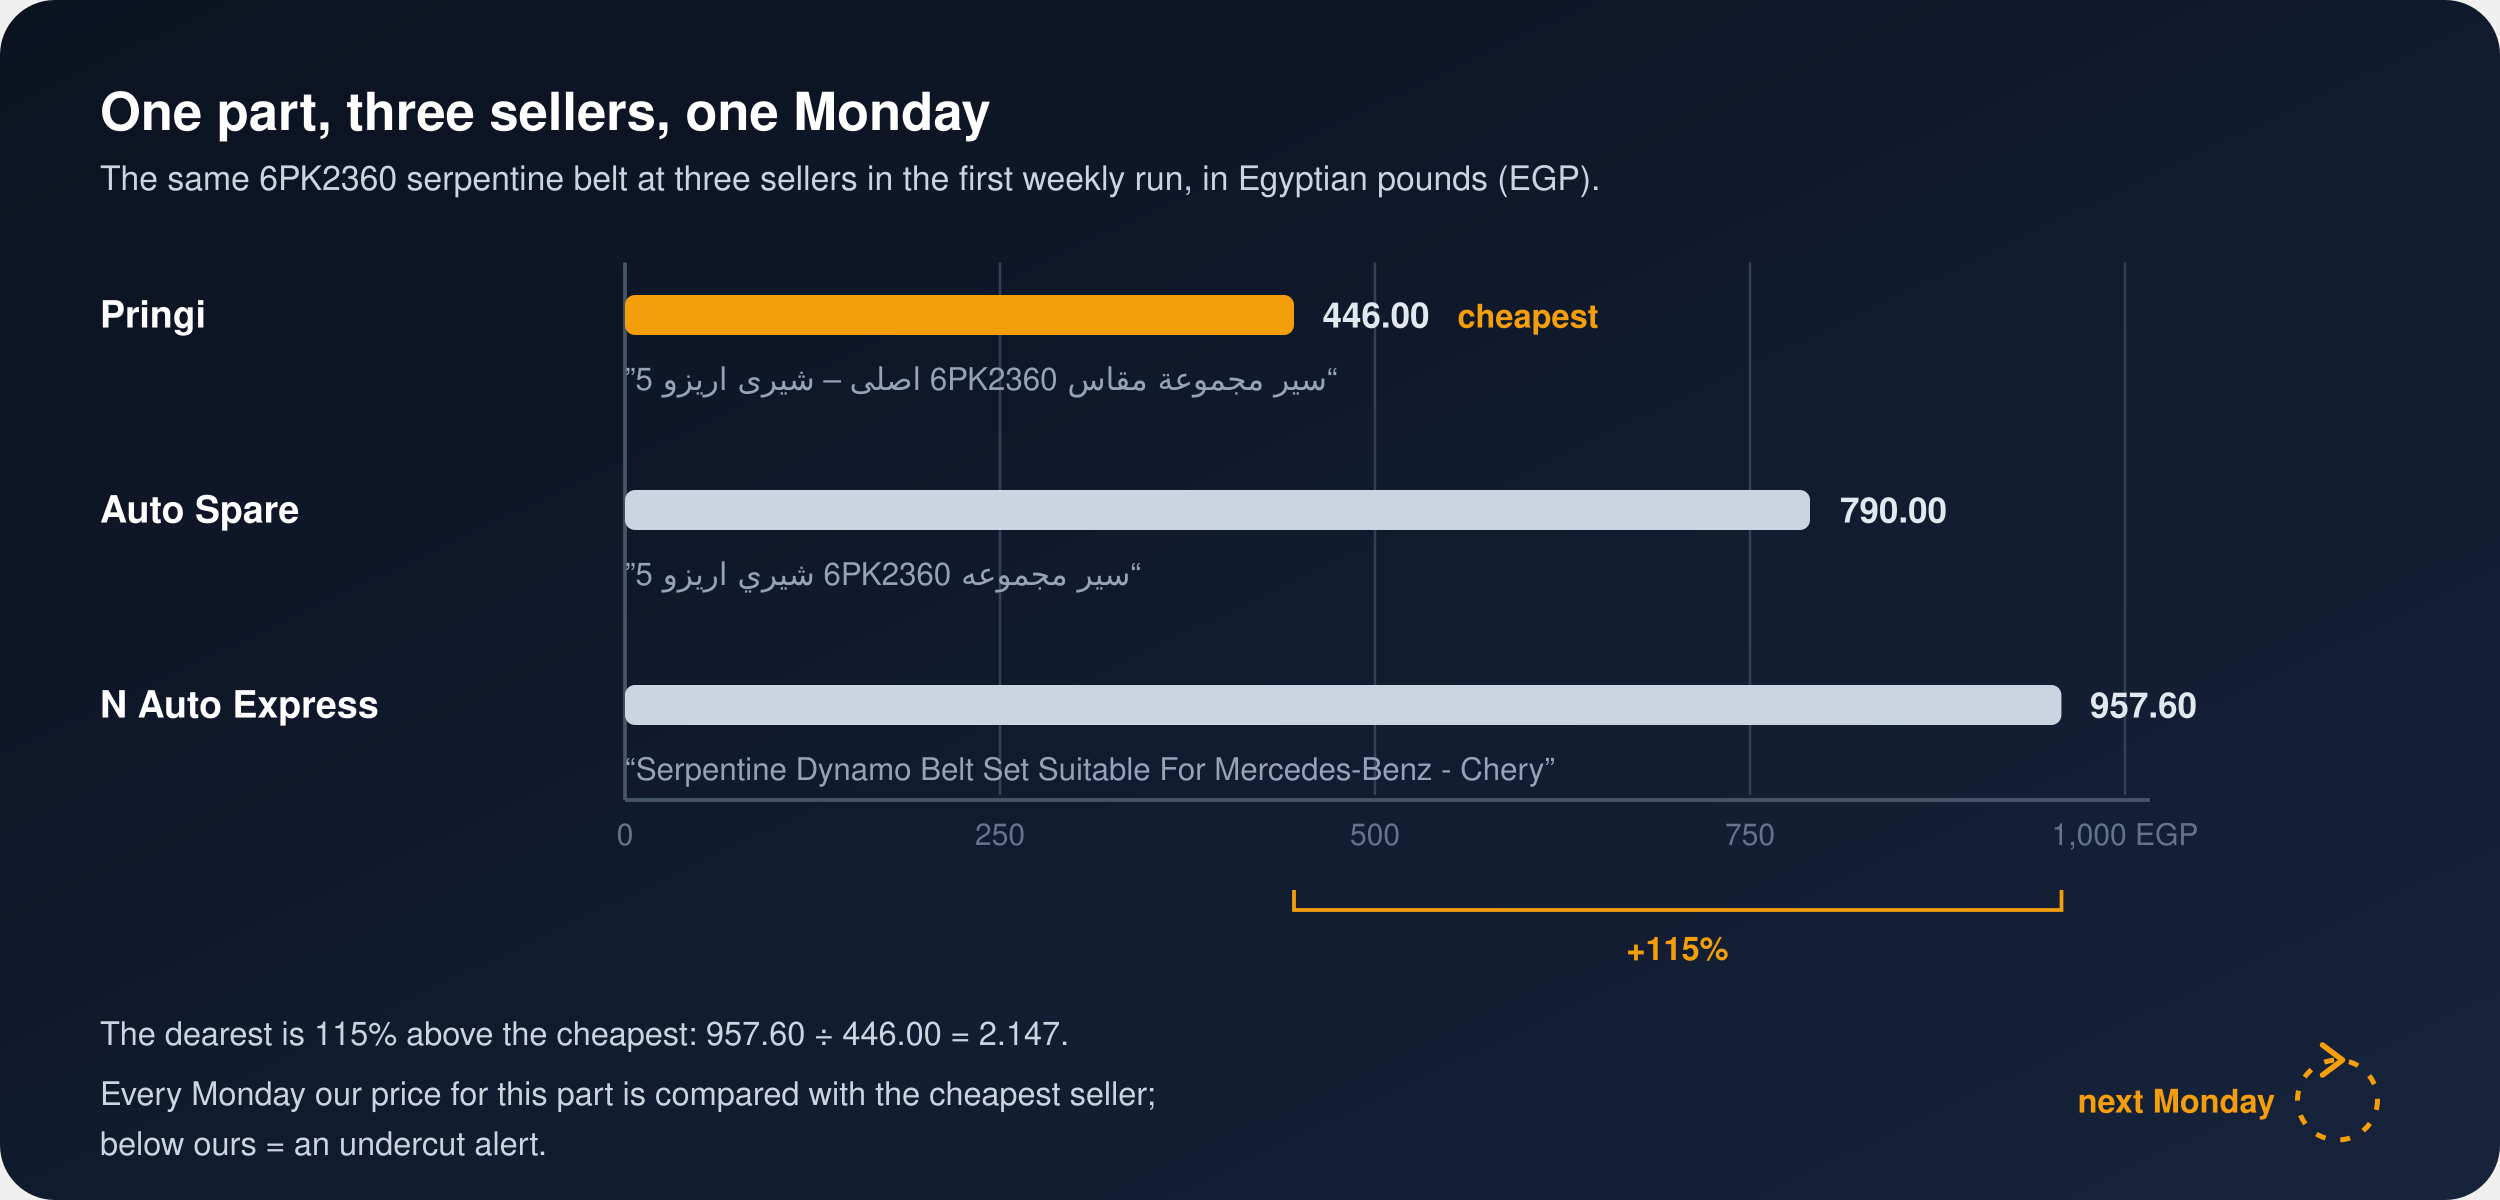
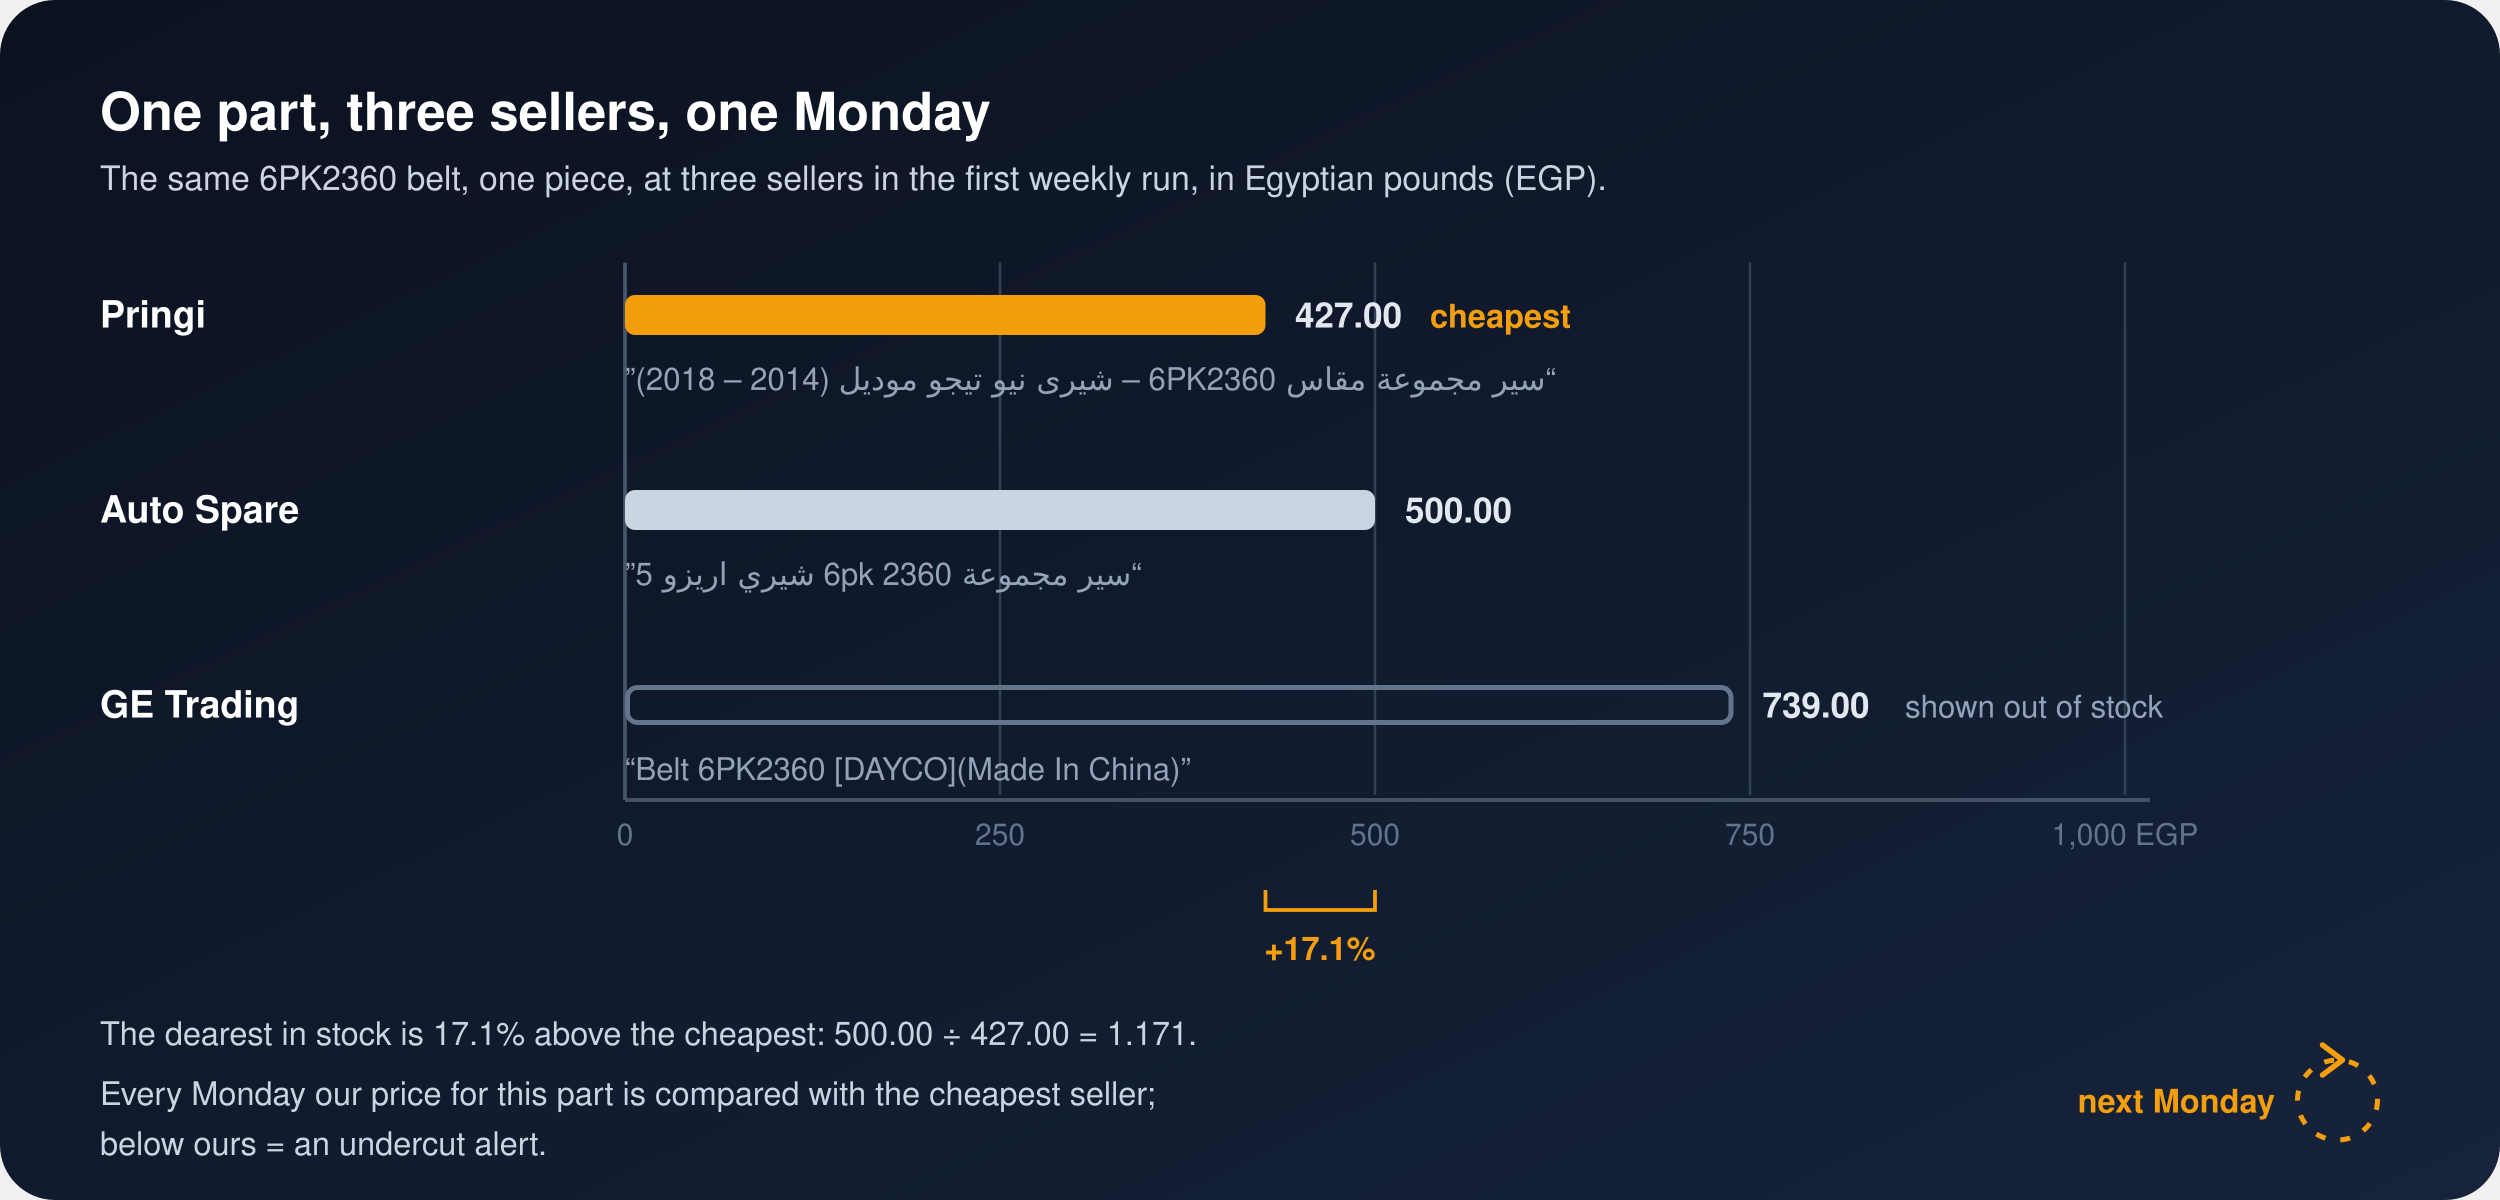
- <svg xmlns="http://www.w3.org/2000/svg" viewBox="0 0 1000 480" width="1000" height="480" role="img" aria-label="One part, three sellers, one Monday. The same 6PK2360 serpentine belt at three sellers in the first weekly run, in Egyptian pounds: Pringi 446.00, Auto Spare 790.00, N Auto Express 957.60. The dearest is 115% above the cheapest. Every Monday our price for this part is compared with the cheapest seller; below ours is an undercut alert. A loop arrow: next Monday the same comparison runs again.">
+ <svg xmlns="http://www.w3.org/2000/svg" viewBox="0 0 1000 480" width="1000" height="480" role="img" aria-label="One part, three sellers, one Monday. The same 6PK2360 belt, one piece, at three sellers in the first weekly run, in Egyptian pounds: Pringi 427.00, Auto Spare 500.00, GE Trading 739.00 shown out of stock. The dearest in stock is 17.1% above the cheapest. Every Monday our price for this part is compared with the cheapest seller; below ours is an undercut alert. A loop arrow: next Monday the same comparison runs again.">
  <defs>
    <linearGradient id="bg" x1="0" y1="0" x2="1" y2="1">
      <stop offset="0" stop-color="#0B1220" />
      <stop offset="1" stop-color="#16233B" />
    </linearGradient>
  </defs>
  <style>
    text { font-family: "Segoe UI", -apple-system, Helvetica, Arial, sans-serif; }
    .title { font-size: 21px; font-weight: 700; fill: #FFFFFF; }
    .sub { font-size: 13.5px; fill: #CBD5E1; }
    .seller { font-size: 15px; font-weight: 700; fill: #FFFFFF; }
    .val { font-size: 14px; font-weight: 700; fill: #E2E8F0; }
    .item { font-size: 12.5px; fill: #94A3B8; }
    .axis { font-size: 12px; fill: #64748B; }
    .hot { font-size: 13px; font-weight: 700; fill: #F59E0B; }
    .cap { font-size: 13px; fill: #CBD5E1; }
    .loop { fill: none; stroke: #F59E0B; stroke-width: 2; stroke-dasharray: 4 6; animation: flow 1.6s linear infinite; }
    @keyframes flow { to { stroke-dashoffset: -20; } }
  </style>
  <rect width="1000" height="480" rx="22" fill="url(#bg)" />
  <text x="40" y="52" class="title">One part, three sellers, one Monday</text>
-   <text x="40" y="76" class="sub">The same 6PK2360 serpentine belt at three sellers in the first weekly run, in Egyptian pounds (EGP).</text>
+   <text x="40" y="76" class="sub">The same 6PK2360 belt, one piece, at three sellers in the first weekly run, in Egyptian pounds (EGP).</text>
  <g stroke="#334155" stroke-width="1">
    <line x1="400" y1="105" x2="400" y2="318" />
    <line x1="550" y1="105" x2="550" y2="318" />
    <line x1="700" y1="105" x2="700" y2="318" />
    <line x1="850" y1="105" x2="850" y2="318" />
  </g>
  <line x1="250" y1="105" x2="250" y2="320" stroke="#475569" stroke-width="1.5" />
  <line x1="250" y1="320" x2="860" y2="320" stroke="#475569" stroke-width="1.5" />
  <g class="axis" text-anchor="middle">
    <text x="250" y="338">0</text>
    <text x="400" y="338">250</text>
    <text x="550" y="338">500</text>
    <text x="700" y="338">750</text>
    <text x="850" y="338">1,000 EGP</text>
  </g>
  <text x="40" y="131" class="seller">Pringi</text>
-   <rect x="250" y="118" width="267.6" height="16" rx="4" fill="#F59E0B" />
-   <text x="529" y="131" class="val">446.00</text>
-   <text x="583" y="131" class="hot">cheapest</text>
-   <text x="250" y="156" class="item" direction="rtl" text-anchor="end">“سير مجموعة مقاس 6PK2360 اصلى – شيرى اريزو 5”</text>
+   <rect x="250" y="118" width="256.2" height="16" rx="4" fill="#F59E0B" />
+   <text x="518" y="131" class="val">427.00</text>
+   <text x="572" y="131" class="hot">cheapest</text>
+   <text x="250" y="156" class="item" direction="rtl" text-anchor="end">“سير مجموعة مقاس 6PK2360 – شيرى نيو تيجو موديل (2014 – 2018)”</text>
  <text x="40" y="209" class="seller">Auto Spare</text>
-   <rect x="250" y="196" width="474" height="16" rx="4" fill="#CBD5E1" />
-   <text x="736" y="209" class="val">790.00</text>
-   <text x="250" y="234" class="item" direction="rtl" text-anchor="end">“سير مجموعه 6PK2360 شيري اريزو 5”</text>
-   <text x="40" y="287" class="seller">N Auto Express</text>
-   <rect x="250" y="274" width="574.56" height="16" rx="4" fill="#CBD5E1" />
-   <text x="836" y="287" class="val">957.60</text>
-   <text x="250" y="312" class="item">“Serpentine Dynamo Belt Set Suitable For Mercedes-Benz - Chery”</text>
-   <path d="M517.6 356v8h307v-8" fill="none" stroke="#F59E0B" stroke-width="1.5" />
-   <text x="671" y="384" class="hot" text-anchor="middle">+115%</text>
-   <text x="40" y="418" class="cap">The dearest is 115% above the cheapest: 957.60 ÷ 446.00 = 2.147.</text>
+   <rect x="250" y="196" width="300" height="16" rx="4" fill="#CBD5E1" />
+   <text x="562" y="209" class="val">500.00</text>
+   <text x="250" y="234" class="item" direction="rtl" text-anchor="end">“سير مجموعة 6pk 2360 شيري اريزو 5”</text>
+   <text x="40" y="287" class="seller">GE Trading</text>
+   <rect x="251" y="275" width="441.4" height="14" rx="4" fill="none" stroke="#64748B" stroke-width="2" />
+   <text x="705" y="287" class="val">739.00</text>
+   <text x="762" y="287" class="item">shown out of stock</text>
+   <text x="250" y="312" class="item">“Belt 6PK2360 [DAYCO](Made In China)”</text>
+   <path d="M506.2 356v8h43.8v-8" fill="none" stroke="#F59E0B" stroke-width="1.5" />
+   <text x="528" y="384" class="hot" text-anchor="middle">+17.1%</text>
+   <text x="40" y="418" class="cap">The dearest in stock is 17.1% above the cheapest: 500.00 ÷ 427.00 = 1.171.</text>
  <text x="40" y="442" class="cap">Every Monday our price for this part is compared with the cheapest seller;</text>
  <text x="40" y="462" class="cap">below ours = an undercut alert.</text>
  <circle cx="935" cy="440" r="16" class="loop" />
  <path d="M929 418 L937 424 L929 430" fill="none" stroke="#F59E0B" stroke-width="2.2" stroke-linecap="round" stroke-linejoin="round" />
  <text x="910" y="445" class="hot" text-anchor="end">next Monday</text>
</svg>
